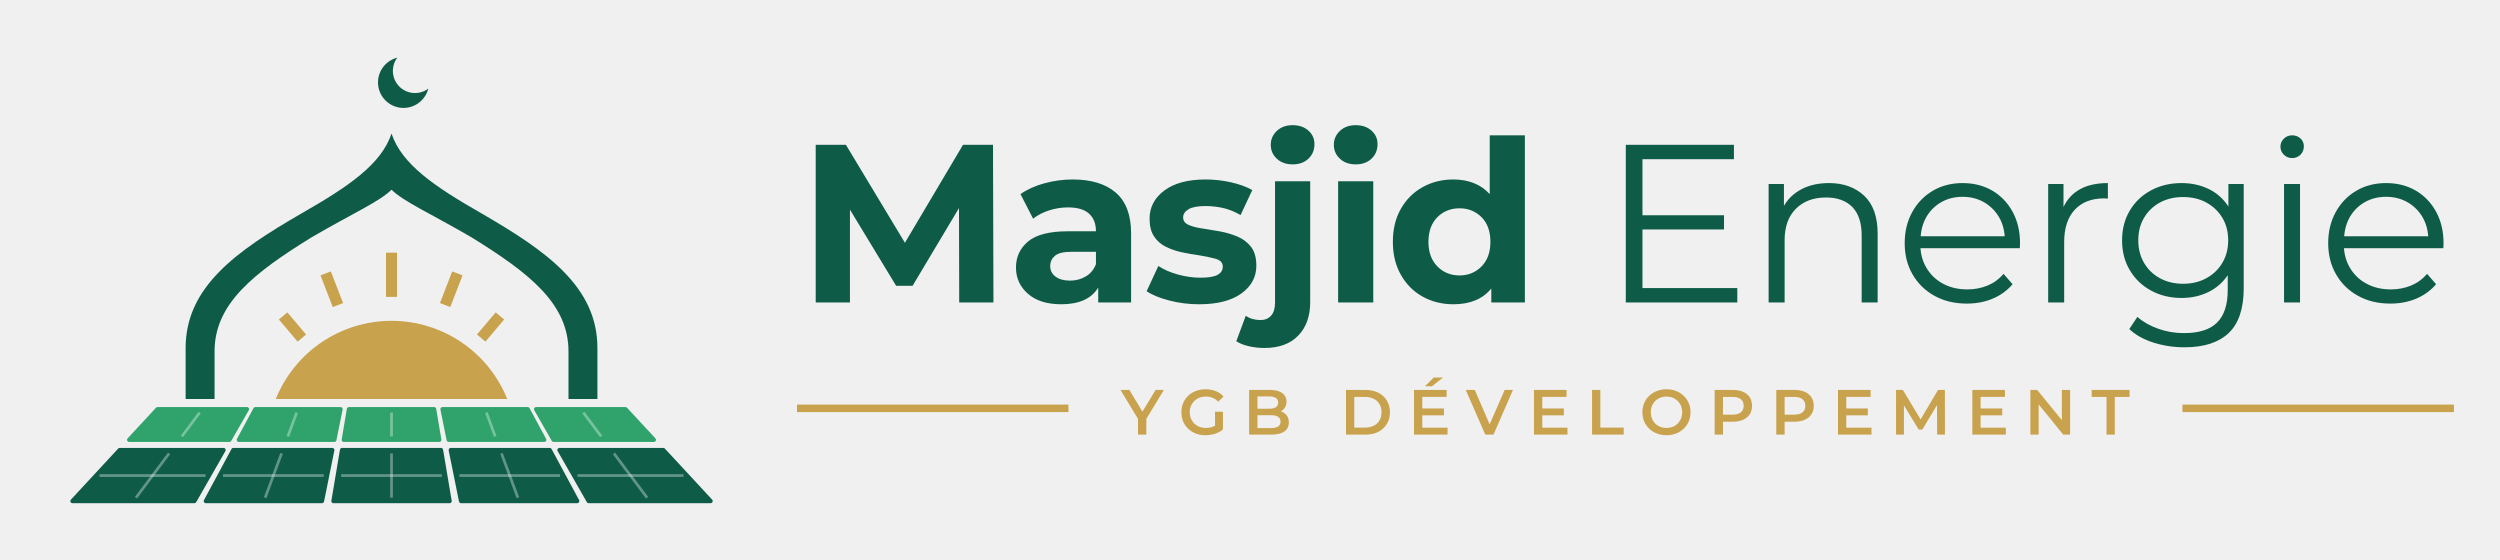
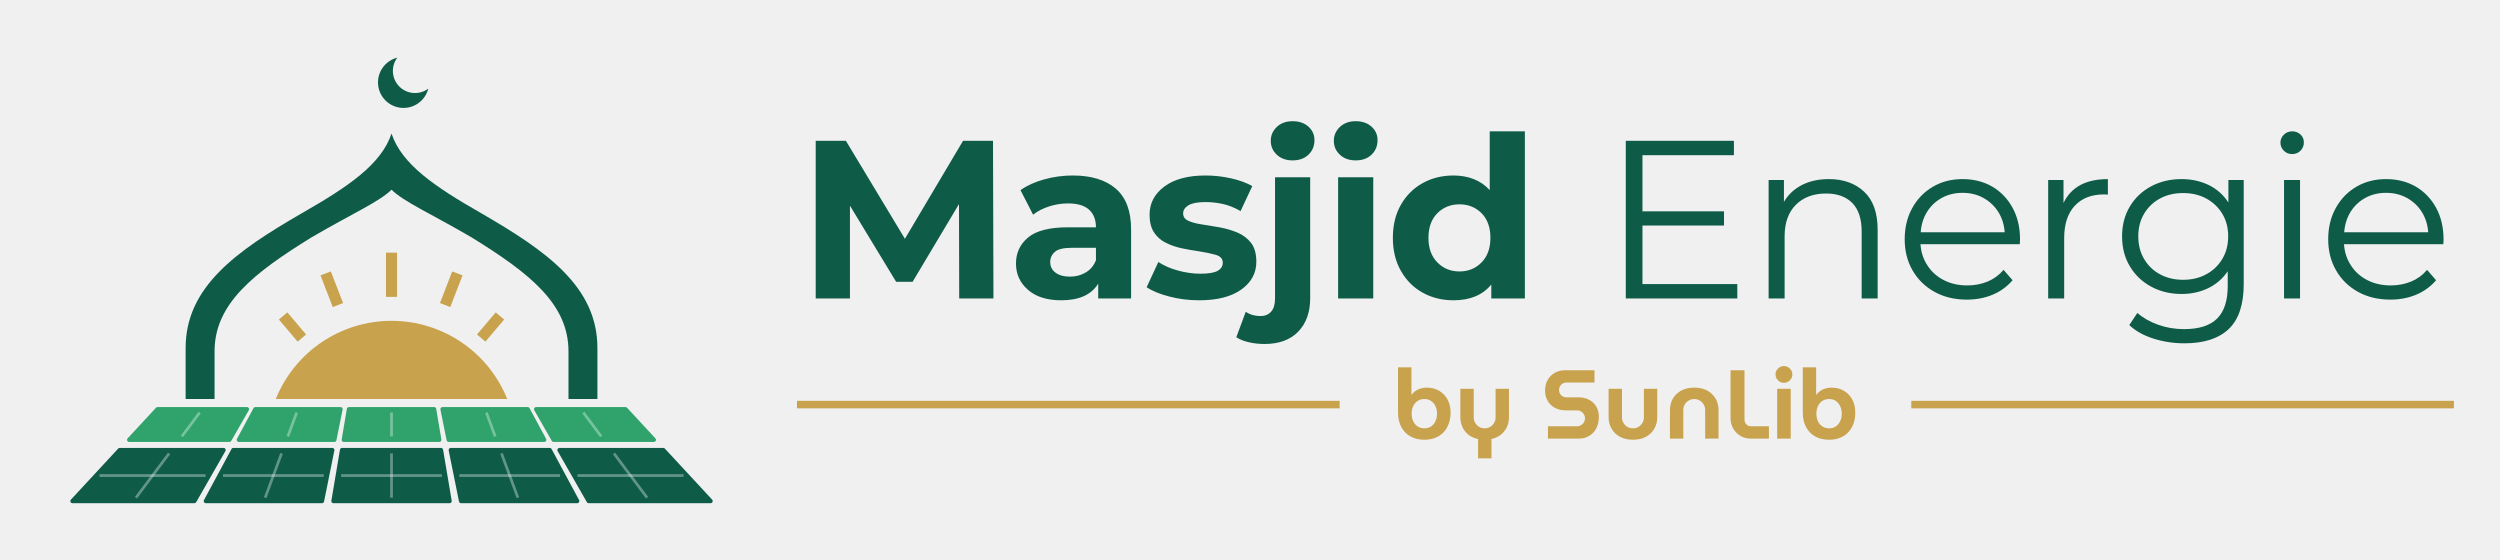
<svg xmlns="http://www.w3.org/2000/svg" viewBox="-6 -6 332.65 74.54" width="1331" height="298">
  <svg x="0" y="0" width="92" height="62.542" viewBox="0 0 406 276">
    <path d="M206.4 7.4A15 15 0 1 0 224.6 25.6A13 13 0 0 1 206.4 7.4Z" fill="#0e5c47" />
    <path d="M82 208L82 178C82 142 112 121 150 99C178 83 197 70 203 52C209 70 228 83 256 99C294 121 324 142 324 178L324 208L307 208L307 180C307 152 284 134 250 113C226 99 210 92 203 85C196 92 180 99 156 113C122 134 99 152 99 180L99 208Z" fill="#0e5c47" />
    <g stroke="#c8a24c" stroke-width="6.5">
      <line x1="203" y1="148" x2="203" y2="122" />
      <line x1="171.5" y1="152.8" x2="164.3" y2="134.2" />
      <line x1="234.5" y1="152.8" x2="241.7" y2="134.2" />
      <line x1="150.3" y1="172.2" x2="139.3" y2="159.2" />
      <line x1="255.7" y1="172.2" x2="266.7" y2="159.2" />
    </g>
    <path d="M135 208A73.3 73.3 0 0 1 271 208Z" fill="#c8a24c" />
    <g fill="#2fa36b" stroke="#2fa36b" stroke-width="2.5" stroke-linejoin="round">
      <polygon points="65.5,214 118.03,214 107.73,232 48.83,232" />
      <polygon points="122.98,214 173.03,214 169.39,232 113.28,232" />
      <polygon points="177.98,214 228.03,214 231.06,232 174.94,232" />
      <polygon points="232.97,214 283.02,214 292.73,232 236.61,232" />
      <polygon points="287.98,214 340.5,214 357.17,232 298.27,232" />
    </g>
    <g fill="#0e5c47" stroke="#0e5c47" stroke-width="2.5" stroke-linejoin="round">
      <polygon points="43.28,238 104.29,238 87.13,268 15.5,268" />
      <polygon points="110.04,238 168.18,238 162.13,268 93.88,268" />
      <polygon points="173.93,238 232.07,238 237.13,268 168.88,268" />
      <polygon points="237.82,238 295.96,238 312.13,268 243.88,268" />
      <polygon points="301.71,238 362.72,238 390.5,268 318.88,268" />
    </g>
    <g stroke="#ffffff" stroke-opacity="0.35" stroke-width="1.6">
      <line x1="90.26" y1="216" x2="79.78" y2="230" />
      <line x1="147.26" y1="216" x2="142.07" y2="230" />
      <line x1="203" y1="216" x2="203" y2="230" />
      <line x1="258.74" y1="216" x2="263.93" y2="230" />
      <line x1="315.74" y1="216" x2="326.22" y2="230" />
      <line x1="72.29" y1="240" x2="52.81" y2="266" />
      <line x1="138.37" y1="240" x2="128.74" y2="266" />
      <line x1="203" y1="240" x2="203" y2="266" />
      <line x1="267.63" y1="240" x2="277.26" y2="266" />
      <line x1="333.71" y1="240" x2="353.19" y2="266" />
      <line x1="31.39" y1="253" x2="93.71" y2="253" />
      <line x1="103.96" y1="253" x2="163.15" y2="253" />
      <line x1="173.4" y1="253" x2="232.6" y2="253" />
      <line x1="242.85" y1="253" x2="302.04" y2="253" />
      <line x1="312.29" y1="253" x2="374.61" y2="253" />
    </g>
  </svg>
-   <path fill="#0e5c47" d="M107.05 34.28L102.49 34.28L102.49 13.28L106.51 13.28L114.37 26.33L122.11 13.28L126.10 13.28L126.16 34.28L121.60 34.28L121.57 21.71L115.39 32.06L113.20 32.06L107.05 21.92L107.05 34.28ZM144.49 34.28L140.11 34.28L140.11 32.30Q138.76 34.52 135.19 34.52L135.19 34.52Q132.34 34.52 130.75 33.12Q129.16 31.73 129.16 29.63L129.16 29.63Q129.16 27.50 130.78 26.15Q132.40 24.80 136.09 24.80L136.09 24.80L139.81 24.80L139.81 24.80Q139.81 23.30 138.90 22.46Q137.98 21.62 136.09 21.62L136.09 21.62Q134.80 21.62 133.56 22.02Q132.31 22.43 131.44 23.12L131.44 23.12L129.76 19.85Q131.08 18.92 132.94 18.41Q134.80 17.90 136.72 17.90L136.72 17.90Q140.41 17.90 142.45 19.65Q144.49 21.41 144.49 25.07L144.49 25.07L144.49 34.28ZM139.81 29.18L139.81 29.18L139.81 27.53L136.60 27.53Q134.95 27.53 134.34 28.07Q133.72 28.61 133.72 29.42L133.72 29.42Q133.72 30.32 134.43 30.84Q135.13 31.37 136.36 31.37L136.36 31.37Q137.53 31.37 138.46 30.81Q139.39 30.26 139.81 29.18ZM153.55 34.52L153.55 34.52Q151.48 34.52 149.58 34.02Q147.67 33.53 146.56 32.78L146.56 32.78L148.12 29.42Q149.20 30.14 150.73 30.56Q152.26 30.98 153.73 30.98L153.73 30.98Q155.35 30.98 156.03 30.59Q156.70 30.20 156.70 29.51L156.70 29.51Q156.70 28.73 155.74 28.46Q154.78 28.19 153.43 27.98L153.43 27.98Q152.35 27.83 151.22 27.59Q150.10 27.35 149.13 26.87Q148.15 26.39 147.55 25.49Q146.95 24.59 146.95 23.12L146.95 23.12Q146.95 20.84 148.92 19.37Q150.88 17.90 154.42 17.90L154.42 17.90Q156.07 17.90 157.77 18.27Q159.46 18.65 160.63 19.31L160.63 19.31L159.07 22.64Q157.87 21.95 156.70 21.69Q155.53 21.44 154.42 21.44L154.42 21.44Q152.83 21.44 152.13 21.87Q151.42 22.31 151.42 22.94L151.42 22.94Q151.42 23.63 152.13 23.94Q152.83 24.26 153.94 24.42Q155.05 24.59 156.30 24.81Q157.54 25.04 158.65 25.50Q159.76 25.97 160.47 26.88Q161.17 27.80 161.17 29.39L161.17 29.39Q161.17 31.64 159.18 33.08Q157.18 34.52 153.55 34.52ZM162.25 40.34L162.25 40.34Q161.17 40.34 160.18 40.11Q159.19 39.89 158.50 39.44L158.50 39.44L159.76 36.05Q160.57 36.62 161.74 36.62L161.74 36.62Q162.61 36.62 163.14 36.03Q163.66 35.45 163.66 34.28L163.66 34.28L163.66 18.14L168.34 18.14L168.34 34.25Q168.34 37.04 166.75 38.69Q165.16 40.34 162.25 40.34ZM166.00 15.89L166.00 15.89Q164.71 15.89 163.90 15.14Q163.09 14.39 163.09 13.28L163.09 13.28Q163.09 12.20 163.90 11.43Q164.71 10.67 166.00 10.67L166.00 10.67Q167.29 10.67 168.10 11.39Q168.91 12.11 168.91 13.19L168.91 13.19Q168.91 14.36 168.12 15.12Q167.32 15.89 166.00 15.89ZM176.74 34.28L172.06 34.28L172.06 18.14L176.74 18.14L176.74 34.28ZM174.40 15.89L174.40 15.89Q173.11 15.89 172.30 15.14Q171.49 14.39 171.49 13.28L171.49 13.28Q171.49 12.20 172.30 11.43Q173.11 10.67 174.40 10.67L174.40 10.67Q175.69 10.67 176.50 11.39Q177.31 12.11 177.31 13.19L177.31 13.19Q177.31 14.36 176.52 15.12Q175.72 15.89 174.40 15.89ZM187.42 34.52L187.42 34.52Q185.14 34.52 183.31 33.50Q181.48 32.48 180.42 30.60Q179.35 28.73 179.35 26.21L179.35 26.21Q179.35 23.66 180.42 21.80Q181.48 19.94 183.31 18.92Q185.14 17.90 187.42 17.90L187.42 17.90Q188.89 17.90 190.12 18.38Q191.35 18.86 192.25 19.85L192.25 19.85L192.25 12.02L196.93 12.02L196.93 34.28L192.46 34.28L192.46 32.42Q190.75 34.52 187.42 34.52ZM188.23 30.68L188.23 30.68Q189.97 30.68 191.16 29.48Q192.34 28.28 192.34 26.21L192.34 26.21Q192.34 24.11 191.16 22.92Q189.97 21.74 188.23 21.74L188.23 21.74Q186.46 21.74 185.28 22.92Q184.09 24.11 184.09 26.21L184.09 26.21Q184.09 28.28 185.28 29.48Q186.46 30.68 188.23 30.68Z" />
-   <path fill="#0e5c47" d="M225.22 34.28L210.37 34.28L210.37 13.28L224.77 13.28L224.77 15.20L212.59 15.20L212.59 22.67L223.45 22.67L223.45 24.56L212.59 24.56L212.59 32.36L225.22 32.36L225.22 34.28ZM231.52 34.28L229.39 34.28L229.39 18.50L231.43 18.50L231.43 21.41Q232.27 19.97 233.82 19.17Q235.36 18.38 237.43 18.38L237.43 18.38Q240.31 18.38 242.11 20.06Q243.91 21.74 243.91 25.13L243.91 25.13L243.91 34.28L241.78 34.28L241.78 25.34Q241.78 22.85 240.54 21.57Q239.29 20.30 237.04 20.30L237.04 20.30Q234.52 20.30 233.02 21.80Q231.52 23.30 231.52 26.00L231.52 26.00L231.52 34.28ZM255.79 34.43L255.79 34.43Q253.33 34.43 251.47 33.39Q249.61 32.36 248.56 30.54Q247.51 28.73 247.51 26.39L247.51 26.39Q247.51 24.05 248.52 22.23Q249.52 20.42 251.26 19.40Q253.00 18.38 255.22 18.38L255.22 18.38Q257.44 18.38 259.17 19.38Q260.89 20.39 261.88 22.20Q262.87 24.02 262.87 26.39L262.87 26.39Q262.87 26.54 262.86 26.70Q262.84 26.87 262.84 27.05L262.84 27.05L249.61 27.05Q249.73 28.67 250.56 29.91Q251.38 31.16 252.75 31.85Q254.11 32.54 255.85 32.54L255.85 32.54Q257.29 32.54 258.54 32.03Q259.78 31.52 260.68 30.47L260.68 30.47L261.88 31.85Q260.80 33.11 259.24 33.77Q257.68 34.43 255.79 34.43ZM249.64 25.46L249.64 25.46L260.83 25.46Q260.71 23.90 259.96 22.73Q259.21 21.56 257.98 20.88Q256.75 20.21 255.22 20.21L255.22 20.21Q253.69 20.21 252.48 20.87Q251.26 21.53 250.51 22.71Q249.76 23.90 249.64 25.46ZM268.75 34.28L266.62 34.28L266.62 18.50L268.66 18.50L268.66 21.56Q270.19 18.38 274.57 18.38L274.57 18.38L274.57 20.45Q274.42 20.45 274.30 20.43Q274.18 20.42 274.06 20.42L274.06 20.42Q271.57 20.42 270.16 21.93Q268.75 23.45 268.75 26.24L268.75 26.24L268.75 34.28ZM284.77 40.25L284.77 40.25Q282.61 40.25 280.63 39.62Q278.65 38.99 277.42 37.82L277.42 37.82L278.50 36.20Q279.61 37.19 281.25 37.77Q282.88 38.36 284.71 38.36L284.71 38.36Q287.71 38.36 289.12 36.95Q290.53 35.54 290.53 32.63L290.53 32.63L290.53 30.65Q289.54 32.12 287.94 32.90Q286.33 33.68 284.38 33.68L284.38 33.68Q282.13 33.68 280.33 32.70Q278.53 31.73 277.50 30.00Q276.46 28.28 276.46 26.00L276.46 26.00Q276.46 23.75 277.50 22.02Q278.53 20.30 280.33 19.34Q282.13 18.38 284.38 18.38L284.38 18.38Q286.36 18.38 288.00 19.17Q289.63 19.97 290.62 21.50L290.62 21.50L290.62 18.50L292.66 18.50L292.66 32.36Q292.66 36.44 290.67 38.34Q288.67 40.25 284.77 40.25ZM284.59 31.79L284.59 31.79Q286.33 31.79 287.68 31.05Q289.03 30.32 289.81 29.01Q290.59 27.71 290.59 26.00L290.59 26.00Q290.59 24.29 289.81 23.00Q289.03 21.71 287.68 20.97Q286.33 20.24 284.59 20.24L284.59 20.24Q282.85 20.24 281.50 20.97Q280.15 21.71 279.39 23.00Q278.62 24.29 278.62 26.00L278.62 26.00Q278.62 27.71 279.39 29.01Q280.15 30.32 281.50 31.05Q282.85 31.79 284.59 31.79ZM300.16 34.28L298.03 34.28L298.03 18.50L300.16 18.50L300.16 34.28ZM299.11 15.05L299.11 15.05Q298.45 15.05 298.00 14.60Q297.55 14.15 297.55 13.52L297.55 13.52Q297.55 12.92 298.00 12.47Q298.45 12.02 299.11 12.02L299.11 12.02Q299.77 12.02 300.22 12.44Q300.67 12.86 300.67 13.49L300.67 13.49Q300.67 14.15 300.22 14.60Q299.77 15.05 299.11 15.05ZM312.19 34.43L312.19 34.43Q309.73 34.43 307.87 33.39Q306.01 32.36 304.96 30.54Q303.91 28.73 303.91 26.39L303.91 26.39Q303.91 24.05 304.92 22.23Q305.92 20.42 307.66 19.40Q309.40 18.38 311.62 18.38L311.62 18.38Q313.84 18.38 315.57 19.38Q317.29 20.39 318.28 22.20Q319.27 24.02 319.27 26.39L319.27 26.39Q319.27 26.54 319.26 26.70Q319.24 26.87 319.24 27.05L319.24 27.05L306.01 27.05Q306.13 28.67 306.96 29.91Q307.78 31.16 309.15 31.85Q310.51 32.54 312.25 32.54L312.25 32.54Q313.69 32.54 314.94 32.03Q316.18 31.52 317.08 30.47L317.08 30.47L318.28 31.85Q317.20 33.11 315.64 33.77Q314.08 34.43 312.19 34.43ZM306.04 25.46L306.04 25.46L317.23 25.46Q317.11 23.90 316.36 22.73Q315.61 21.56 314.38 20.88Q313.15 20.21 311.62 20.21L311.62 20.21Q310.09 20.21 308.88 20.87Q307.66 21.53 306.91 22.71Q306.16 23.90 306.04 25.46Z" />
-   <path fill="#c8a24c" d="M146.52 51.88L145.41 51.88L145.41 49.78L143.08 45.93L144.26 45.93L146.00 48.82L147.76 45.93L148.85 45.93L146.52 49.78L146.52 51.88ZM154.39 51.96L154.39 51.96Q153.69 51.96 153.11 51.74Q152.53 51.51 152.10 51.10Q151.66 50.69 151.42 50.12Q151.19 49.56 151.19 48.90L151.19 48.90Q151.19 48.24 151.42 47.68Q151.66 47.12 152.10 46.70Q152.53 46.29 153.12 46.07Q153.71 45.84 154.41 45.84L154.41 45.84Q155.16 45.84 155.77 46.09Q156.38 46.33 156.80 46.81L156.80 46.81L156.10 47.49Q155.75 47.14 155.34 46.98Q154.93 46.81 154.46 46.81L154.46 46.81Q153.83 46.81 153.34 47.08Q152.85 47.34 152.58 47.82Q152.30 48.29 152.30 48.90L152.30 48.90Q152.30 49.50 152.58 49.98Q152.85 50.46 153.34 50.72Q153.82 50.99 154.45 50.99L154.45 50.99Q154.77 50.99 155.08 50.92Q155.39 50.85 155.67 50.69L155.67 50.69L155.67 48.83L156.72 48.83L156.72 51.20Q156.25 51.58 155.64 51.77Q155.02 51.96 154.39 51.96ZM163.17 51.88L160.21 51.88L160.21 45.93L163.00 45.93Q164.07 45.93 164.63 46.35Q165.19 46.77 165.19 47.47L165.19 47.47Q165.19 47.93 164.98 48.27Q164.77 48.60 164.43 48.78L164.43 48.78Q164.91 48.93 165.20 49.31Q165.50 49.68 165.50 50.26L165.50 50.26Q165.50 51.03 164.91 51.45Q164.32 51.88 163.17 51.88L163.17 51.88ZM161.32 49.29L161.32 51.01L163.10 51.01Q163.72 51.01 164.06 50.80Q164.39 50.60 164.39 50.15L164.39 50.15Q164.39 49.71 164.06 49.50Q163.72 49.29 163.10 49.29L163.10 49.29L161.32 49.29ZM161.32 46.79L161.32 48.43L162.88 48.43Q163.46 48.43 163.77 48.23Q164.08 48.02 164.08 47.62L164.08 47.62Q164.08 47.20 163.77 47.00Q163.46 46.79 162.88 46.79L162.88 46.79L161.32 46.79ZM175.71 51.88L173.11 51.88L173.11 45.93L175.71 45.93Q176.68 45.93 177.41 46.30Q178.14 46.66 178.55 47.34Q178.96 48.01 178.96 48.90L178.96 48.90Q178.96 49.79 178.55 50.46Q178.14 51.14 177.41 51.51Q176.68 51.88 175.71 51.88L175.71 51.88ZM174.21 46.86L174.21 50.94L175.66 50.94Q176.32 50.94 176.81 50.69Q177.31 50.44 177.57 49.98Q177.84 49.52 177.84 48.90L177.84 48.90Q177.84 48.28 177.57 47.82Q177.31 47.36 176.81 47.11Q176.32 46.86 175.66 46.86L175.66 46.86L174.21 46.86ZM186.63 51.88L182.17 51.88L182.17 45.93L186.51 45.93L186.51 46.85L183.27 46.85L183.27 48.40L186.15 48.40L186.15 49.31L183.27 49.31L183.27 50.95L186.63 50.95L186.63 51.88ZM184.55 45.44L183.63 45.44L184.78 44.28L186.03 44.28L184.55 45.44ZM192.75 51.88L191.66 51.88L189.06 45.93L190.26 45.93L192.24 50.51L194.24 45.93L195.34 45.93L192.75 51.88ZM202.60 51.88L198.14 51.88L198.14 45.93L202.48 45.93L202.48 46.85L199.25 46.85L199.25 48.40L202.12 48.40L202.12 49.31L199.25 49.31L199.25 50.95L202.60 50.95L202.60 51.88ZM210.09 51.88L205.88 51.88L205.88 45.93L206.98 45.93L206.98 50.94L210.09 50.94L210.09 51.88ZM215.79 51.96L215.79 51.96Q215.10 51.96 214.51 51.73Q213.92 51.50 213.49 51.09Q213.06 50.68 212.82 50.12Q212.58 49.56 212.58 48.90L212.58 48.90Q212.58 48.24 212.82 47.68Q213.06 47.12 213.49 46.71Q213.92 46.30 214.51 46.07Q215.10 45.84 215.79 45.84L215.79 45.84Q216.48 45.84 217.07 46.07Q217.65 46.30 218.08 46.71Q218.51 47.12 218.75 47.68Q218.99 48.24 218.99 48.90L218.99 48.90Q218.99 49.56 218.75 50.12Q218.51 50.68 218.08 51.09Q217.65 51.50 217.07 51.73Q216.48 51.96 215.79 51.96ZM215.79 50.99L215.79 50.99Q216.39 50.99 216.86 50.72Q217.33 50.46 217.61 49.98Q217.88 49.50 217.88 48.90L217.88 48.90Q217.88 48.30 217.61 47.82Q217.33 47.34 216.86 47.08Q216.39 46.81 215.79 46.81L215.79 46.81Q215.18 46.81 214.71 47.08Q214.24 47.34 213.97 47.82Q213.70 48.30 213.70 48.90L213.70 48.90Q213.70 49.50 213.97 49.98Q214.24 50.46 214.71 50.72Q215.18 50.99 215.79 50.99ZM223.31 51.88L222.20 51.88L222.20 45.93L224.65 45.93Q225.43 45.93 226.00 46.18Q226.57 46.44 226.88 46.91Q227.18 47.39 227.18 48.04L227.18 48.04Q227.18 48.70 226.88 49.17Q226.57 49.65 226.00 49.90Q225.43 50.16 224.65 50.16L224.65 50.16L223.31 50.16L223.31 51.88ZM223.31 46.86L223.31 49.22L224.60 49.22Q225.33 49.22 225.70 48.91Q226.07 48.60 226.07 48.04L226.07 48.04Q226.07 47.48 225.70 47.17Q225.33 46.86 224.60 46.86L224.60 46.86L223.31 46.86ZM231.52 51.88L230.41 51.88L230.41 45.93L232.86 45.93Q233.64 45.93 234.21 46.18Q234.78 46.44 235.09 46.91Q235.40 47.39 235.40 48.04L235.40 48.04Q235.40 48.70 235.09 49.17Q234.78 49.65 234.21 49.90Q233.64 50.16 232.86 50.16L232.86 50.16L231.52 50.16L231.52 51.88ZM231.52 46.86L231.52 49.22L232.81 49.22Q233.54 49.22 233.91 48.91Q234.28 48.60 234.28 48.04L234.28 48.04Q234.28 47.48 233.91 47.17Q233.54 46.86 232.81 46.86L232.81 46.86L231.52 46.86ZM243.09 51.88L238.63 51.88L238.63 45.93L242.97 45.93L242.97 46.85L239.73 46.85L239.73 48.40L242.60 48.40L242.60 49.31L239.73 49.31L239.73 50.95L243.09 50.95L243.09 51.88ZM247.41 51.88L246.36 51.88L246.36 45.93L247.27 45.93L249.63 49.86L251.95 45.93L252.86 45.93L252.87 51.88L251.83 51.88L251.82 47.94L249.86 51.20L249.37 51.20L247.41 47.98L247.41 51.88ZM260.98 51.88L256.52 51.88L256.52 45.93L260.86 45.93L260.86 46.85L257.62 46.85L257.62 48.40L260.50 48.40L260.50 49.31L257.62 49.31L257.62 50.95L260.98 50.95L260.98 51.88ZM265.35 51.88L264.25 51.88L264.25 45.93L265.16 45.93L268.44 49.95L268.44 45.93L269.54 45.93L269.54 51.88L268.63 51.88L265.35 47.85L265.35 51.88ZM275.49 51.88L274.39 51.88L274.39 46.86L272.41 46.86L272.41 45.93L277.46 45.93L277.46 46.86L275.49 46.86L275.49 51.88Z" />
-   <rect x="100.00" y="47.88" width="36.15" height="1" fill="#c8a24c" />
-   <rect x="284.50" y="47.88" width="36.15" height="1" fill="#c8a24c" />
+   <path fill="#0e5c47" d="M107.05 33.75L102.49 33.75L102.49 12.75L106.51 12.75L114.37 25.80L122.11 12.75L126.10 12.75L126.16 33.75L121.60 33.75L121.57 21.18L115.39 31.53L113.20 31.53L107.05 21.39L107.05 33.75ZM144.49 33.75L140.11 33.75L140.11 31.77Q138.76 33.99 135.19 33.99L135.19 33.99Q132.34 33.99 130.75 32.59Q129.16 31.20 129.16 29.10L129.16 29.10Q129.16 26.97 130.78 25.62Q132.40 24.27 136.09 24.27L136.09 24.27L139.81 24.27L139.81 24.27Q139.81 22.77 138.90 21.93Q137.98 21.09 136.09 21.09L136.09 21.09Q134.80 21.09 133.56 21.49Q132.31 21.90 131.44 22.59L131.44 22.59L129.76 19.32Q131.08 18.39 132.94 17.88Q134.80 17.37 136.72 17.37L136.72 17.37Q140.41 17.37 142.45 19.12Q144.49 20.88 144.49 24.54L144.49 24.54L144.49 33.75ZM139.81 28.65L139.81 28.65L139.81 27.00L136.60 27.00Q134.95 27.00 134.34 27.54Q133.72 28.08 133.72 28.89L133.72 28.89Q133.72 29.79 134.43 30.31Q135.13 30.84 136.36 30.84L136.36 30.84Q137.53 30.84 138.46 30.28Q139.39 29.73 139.81 28.65ZM153.55 33.99L153.55 33.99Q151.48 33.99 149.58 33.49Q147.67 33.00 146.56 32.25L146.56 32.25L148.12 28.89Q149.20 29.61 150.73 30.03Q152.26 30.45 153.73 30.45L153.73 30.45Q155.35 30.45 156.03 30.06Q156.70 29.67 156.70 28.98L156.70 28.98Q156.70 28.20 155.74 27.93Q154.78 27.66 153.43 27.45L153.43 27.45Q152.35 27.30 151.22 27.06Q150.10 26.82 149.13 26.34Q148.15 25.86 147.55 24.96Q146.95 24.06 146.95 22.59L146.95 22.59Q146.95 20.31 148.92 18.84Q150.88 17.37 154.42 17.37L154.42 17.37Q156.07 17.37 157.77 17.74Q159.46 18.12 160.63 18.78L160.63 18.78L159.07 22.11Q157.87 21.42 156.70 21.16Q155.53 20.91 154.42 20.91L154.42 20.91Q152.83 20.91 152.13 21.34Q151.42 21.78 151.42 22.41L151.42 22.41Q151.42 23.10 152.13 23.41Q152.83 23.73 153.94 23.89Q155.05 24.06 156.30 24.28Q157.54 24.51 158.65 24.97Q159.76 25.44 160.47 26.35Q161.17 27.27 161.17 28.86L161.17 28.86Q161.17 31.11 159.18 32.55Q157.18 33.99 153.55 33.99ZM162.25 39.81L162.25 39.81Q161.17 39.81 160.18 39.58Q159.19 39.36 158.50 38.91L158.50 38.91L159.76 35.52Q160.57 36.09 161.74 36.09L161.74 36.09Q162.61 36.09 163.14 35.50Q163.66 34.92 163.66 33.75L163.66 33.75L163.66 17.61L168.34 17.61L168.34 33.72Q168.34 36.51 166.75 38.16Q165.16 39.81 162.25 39.81ZM166.00 15.36L166.00 15.36Q164.71 15.36 163.90 14.61Q163.09 13.86 163.09 12.75L163.09 12.75Q163.09 11.67 163.90 10.90Q164.71 10.14 166.00 10.14L166.00 10.14Q167.29 10.14 168.10 10.86Q168.91 11.58 168.91 12.66L168.91 12.66Q168.91 13.83 168.12 14.59Q167.32 15.36 166.00 15.36ZM176.74 33.75L172.06 33.75L172.06 17.61L176.74 17.61L176.74 33.75ZM174.40 15.36L174.40 15.36Q173.11 15.36 172.30 14.61Q171.49 13.86 171.49 12.75L171.49 12.75Q171.49 11.67 172.30 10.90Q173.11 10.14 174.40 10.14L174.40 10.14Q175.69 10.14 176.50 10.86Q177.31 11.58 177.31 12.66L177.31 12.66Q177.31 13.83 176.52 14.59Q175.72 15.36 174.40 15.36ZM187.42 33.99L187.42 33.99Q185.14 33.99 183.31 32.97Q181.48 31.95 180.42 30.07Q179.35 28.20 179.35 25.68L179.35 25.68Q179.35 23.13 180.42 21.27Q181.48 19.41 183.31 18.39Q185.14 17.37 187.42 17.37L187.42 17.37Q188.89 17.37 190.12 17.85Q191.35 18.33 192.25 19.32L192.25 19.32L192.25 11.49L196.93 11.49L196.93 33.75L192.46 33.75L192.46 31.89Q190.75 33.99 187.42 33.99ZM188.23 30.15L188.23 30.15Q189.97 30.15 191.16 28.95Q192.34 27.75 192.34 25.68L192.34 25.68Q192.34 23.58 191.16 22.39Q189.97 21.21 188.23 21.21L188.23 21.21Q186.46 21.21 185.28 22.39Q184.09 23.58 184.09 25.68L184.09 25.68Q184.09 27.75 185.28 28.95Q186.46 30.15 188.23 30.15Z" />
+   <path fill="#0e5c47" d="M225.22 33.75L210.37 33.75L210.37 12.75L224.77 12.75L224.77 14.67L212.59 14.67L212.59 22.14L223.45 22.14L223.45 24.03L212.59 24.03L212.59 31.83L225.22 31.83L225.22 33.75ZM231.52 33.75L229.39 33.75L229.39 17.97L231.43 17.97L231.43 20.88Q232.27 19.44 233.82 18.64Q235.36 17.85 237.43 17.85L237.43 17.85Q240.31 17.85 242.11 19.53Q243.91 21.21 243.91 24.60L243.91 24.60L243.91 33.75L241.78 33.75L241.78 24.81Q241.78 22.32 240.54 21.04Q239.29 19.77 237.04 19.77L237.04 19.77Q234.52 19.77 233.02 21.27Q231.52 22.77 231.52 25.47L231.52 25.47L231.52 33.75ZM255.79 33.90L255.79 33.90Q253.33 33.90 251.47 32.86Q249.61 31.83 248.56 30.01Q247.51 28.20 247.51 25.86L247.51 25.86Q247.51 23.52 248.52 21.70Q249.52 19.89 251.26 18.87Q253.00 17.85 255.22 17.85L255.22 17.85Q257.44 17.85 259.17 18.85Q260.89 19.86 261.88 21.67Q262.87 23.49 262.87 25.86L262.87 25.86Q262.87 26.01 262.86 26.17Q262.84 26.34 262.84 26.52L262.84 26.52L249.61 26.52Q249.73 28.14 250.56 29.38Q251.38 30.63 252.75 31.32Q254.11 32.01 255.85 32.01L255.85 32.01Q257.29 32.01 258.54 31.50Q259.78 30.99 260.68 29.94L260.68 29.94L261.88 31.32Q260.80 32.58 259.24 33.24Q257.68 33.90 255.79 33.90ZM249.64 24.93L249.64 24.93L260.83 24.93Q260.71 23.37 259.96 22.20Q259.21 21.03 257.98 20.35Q256.75 19.68 255.22 19.68L255.22 19.68Q253.69 19.68 252.48 20.34Q251.26 21.00 250.51 22.18Q249.76 23.37 249.64 24.93ZM268.75 33.75L266.62 33.75L266.62 17.97L268.66 17.97L268.66 21.03Q270.19 17.85 274.57 17.85L274.57 17.85L274.57 19.92Q274.42 19.92 274.30 19.90Q274.18 19.89 274.06 19.89L274.06 19.89Q271.57 19.89 270.16 21.40Q268.75 22.92 268.75 25.71L268.75 25.71L268.75 33.75ZM284.77 39.72L284.77 39.72Q282.61 39.72 280.63 39.09Q278.65 38.46 277.42 37.29L277.42 37.29L278.50 35.67Q279.61 36.66 281.25 37.24Q282.88 37.83 284.71 37.83L284.71 37.83Q287.71 37.83 289.12 36.42Q290.53 35.01 290.53 32.10L290.53 32.10L290.53 30.12Q289.54 31.59 287.94 32.37Q286.33 33.15 284.38 33.15L284.38 33.15Q282.13 33.15 280.33 32.17Q278.53 31.20 277.50 29.47Q276.46 27.75 276.46 25.47L276.46 25.47Q276.46 23.22 277.50 21.49Q278.53 19.77 280.33 18.81Q282.13 17.85 284.38 17.85L284.38 17.85Q286.36 17.85 288.00 18.64Q289.63 19.44 290.62 20.97L290.62 20.97L290.62 17.97L292.66 17.97L292.66 31.83Q292.66 35.91 290.67 37.81Q288.67 39.72 284.77 39.72ZM284.59 31.26L284.59 31.26Q286.33 31.26 287.68 30.52Q289.03 29.79 289.81 28.48Q290.59 27.18 290.59 25.47L290.59 25.47Q290.59 23.76 289.81 22.47Q289.03 21.18 287.68 20.44Q286.33 19.71 284.59 19.71L284.59 19.71Q282.85 19.71 281.50 20.44Q280.15 21.18 279.39 22.47Q278.62 23.76 278.62 25.47L278.62 25.47Q278.62 27.18 279.39 28.48Q280.15 29.79 281.50 30.52Q282.85 31.26 284.59 31.26ZM300.16 33.75L298.03 33.75L298.03 17.97L300.16 17.97L300.16 33.75ZM299.11 14.52L299.11 14.52Q298.45 14.52 298.00 14.07Q297.55 13.62 297.55 12.99L297.55 12.99Q297.55 12.39 298.00 11.94Q298.45 11.49 299.11 11.49L299.11 11.49Q299.77 11.49 300.22 11.91Q300.67 12.33 300.67 12.96L300.67 12.96Q300.67 13.62 300.22 14.07Q299.77 14.52 299.11 14.52ZM312.19 33.90L312.19 33.90Q309.73 33.90 307.87 32.86Q306.01 31.83 304.96 30.01Q303.91 28.20 303.91 25.86L303.91 25.86Q303.91 23.52 304.92 21.70Q305.92 19.89 307.66 18.87Q309.40 17.85 311.62 17.85L311.62 17.85Q313.84 17.85 315.57 18.85Q317.29 19.86 318.28 21.67Q319.27 23.49 319.27 25.86L319.27 25.86Q319.27 26.01 319.26 26.17Q319.24 26.34 319.24 26.52L319.24 26.52L306.01 26.52Q306.13 28.14 306.96 29.38Q307.78 30.63 309.15 31.32Q310.51 32.01 312.25 32.01L312.25 32.01Q313.69 32.01 314.94 31.50Q316.18 30.99 317.08 29.94L317.08 29.94L318.28 31.32Q317.20 32.58 315.64 33.24Q314.08 33.90 312.19 33.90ZM306.04 24.93L306.04 24.93L317.23 24.93Q317.11 23.37 316.36 22.20Q315.61 21.03 314.38 20.35Q313.15 19.68 311.62 19.68L311.62 19.68Q310.09 19.68 308.88 20.34Q307.66 21.00 306.91 22.18Q306.16 23.37 306.04 24.93Z" />
+   <path fill="#c8a24c" d="M183.54 52.56L183.54 52.56Q182.47 52.56 181.69 52.12Q180.90 51.68 180.47 50.86Q180.04 50.05 180.04 48.96L180.04 48.96L180.04 42.92L181.82 42.92L181.82 46.59L181.84 46.59Q182.04 46.30 182.35 46.07Q182.65 45.85 183.04 45.74Q183.42 45.62 183.84 45.62L183.84 45.62Q184.81 45.62 185.53 46.05Q186.24 46.48 186.64 47.22Q187.04 47.97 187.04 48.96L187.04 48.96Q187.04 49.74 186.80 50.40Q186.57 51.05 186.13 51.54Q185.68 52.03 185.03 52.29Q184.38 52.56 183.54 52.56ZM183.54 51.04L183.54 51.04Q184.07 51.04 184.45 50.78Q184.83 50.52 185.03 50.08Q185.23 49.64 185.23 49.09L185.23 49.09Q185.23 48.54 185.03 48.10Q184.83 47.66 184.45 47.40Q184.07 47.14 183.54 47.14L183.54 47.14Q183.02 47.14 182.64 47.40Q182.25 47.66 182.05 48.10Q181.85 48.54 181.85 49.09L181.85 49.09Q181.85 49.64 182.05 50.08Q182.25 50.52 182.64 50.78Q183.02 51.04 183.54 51.04ZM192.48 55.04L190.70 55.04L190.70 52.47Q189.95 52.31 189.42 51.90Q188.89 51.48 188.62 50.88Q188.34 50.27 188.34 49.58L188.34 49.58L188.34 45.78L190.12 45.78L190.12 49.58Q190.12 49.99 190.31 50.32Q190.51 50.65 190.84 50.85Q191.17 51.04 191.57 51.04L191.57 51.04Q191.98 51.04 192.31 50.85Q192.64 50.65 192.83 50.32Q193.03 49.99 193.03 49.58L193.03 49.58L193.03 45.78L194.81 45.78L194.81 49.58Q194.81 50.27 194.54 50.86Q194.26 51.46 193.74 51.88Q193.22 52.30 192.48 52.46L192.48 52.46L192.48 55.04ZM204.13 52.41L200.00 52.41L200.00 50.77L203.90 50.77Q204.18 50.77 204.42 50.62Q204.65 50.48 204.79 50.24Q204.94 50.00 204.94 49.71L204.94 49.71Q204.94 49.42 204.79 49.17Q204.65 48.93 204.42 48.79Q204.18 48.65 203.90 48.65L203.90 48.65L202.38 48.65Q201.61 48.65 200.98 48.34Q200.36 48.02 199.99 47.43Q199.62 46.84 199.62 46.01L199.62 46.01Q199.62 45.19 199.97 44.59Q200.32 43.98 200.92 43.64Q201.52 43.31 202.25 43.31L202.25 43.31L206.20 43.31L206.20 44.94L202.43 44.94Q202.17 44.94 201.95 45.08Q201.73 45.22 201.60 45.44Q201.48 45.66 201.48 45.93L201.48 45.93Q201.48 46.20 201.60 46.43Q201.73 46.65 201.95 46.78Q202.17 46.91 202.43 46.91L202.43 46.91L204.00 46.91Q204.85 46.91 205.47 47.23Q206.09 47.56 206.44 48.14Q206.78 48.73 206.78 49.51L206.78 49.51Q206.78 50.43 206.42 51.08Q206.07 51.73 205.46 52.07Q204.86 52.41 204.13 52.41L204.13 52.41ZM211.32 52.56L211.32 52.56Q210.31 52.56 209.58 52.16Q208.85 51.76 208.47 51.08Q208.08 50.40 208.08 49.58L208.08 49.58L208.08 45.78L209.86 45.78L209.86 49.58Q209.86 49.99 210.06 50.32Q210.25 50.65 210.58 50.85Q210.92 51.04 211.32 51.04L211.32 51.04Q211.72 51.04 212.05 50.85Q212.39 50.65 212.58 50.32Q212.78 49.99 212.78 49.58L212.78 49.58L212.78 45.78L214.56 45.78L214.56 49.58Q214.56 50.40 214.17 51.08Q213.79 51.76 213.07 52.16Q212.35 52.56 211.32 52.56ZM218.03 52.41L216.25 52.41L216.25 48.60Q216.25 47.78 216.63 47.10Q217.01 46.43 217.74 46.02Q218.47 45.62 219.48 45.62L219.48 45.62Q220.51 45.62 221.23 46.02Q221.95 46.43 222.34 47.10Q222.72 47.78 222.72 48.60L222.72 48.60L222.72 52.41L220.94 52.41L220.94 48.60Q220.94 48.19 220.74 47.86Q220.55 47.53 220.22 47.34Q219.89 47.14 219.48 47.14L219.48 47.14Q219.08 47.14 218.75 47.34Q218.42 47.53 218.22 47.86Q218.03 48.19 218.03 48.60L218.03 48.60L218.03 52.41ZM229.43 52.41L227.02 52.41Q226.22 52.41 225.61 52.03Q225.00 51.66 224.66 51.05Q224.32 50.43 224.32 49.69L224.32 49.69L224.32 43.31L226.18 43.31L226.18 49.91Q226.18 50.26 226.43 50.51Q226.67 50.77 227.02 50.77L227.02 50.77L229.43 50.77L229.43 52.41ZM232.33 52.41L230.53 52.41L230.53 45.78L232.33 45.78L232.33 52.41ZM231.43 44.98L231.43 44.98Q230.98 44.98 230.64 44.65Q230.31 44.32 230.31 43.86L230.31 43.86Q230.31 43.41 230.64 43.08Q230.98 42.75 231.43 42.75L231.43 42.75Q231.89 42.75 232.22 43.08Q232.55 43.41 232.55 43.86L232.55 43.86Q232.55 44.32 232.22 44.65Q231.89 44.98 231.43 44.98ZM237.44 52.56L237.44 52.56Q236.37 52.56 235.58 52.12Q234.80 51.68 234.37 50.86Q233.94 50.05 233.94 48.96L233.94 48.96L233.94 42.92L235.72 42.92L235.72 46.59L235.73 46.59Q235.94 46.30 236.25 46.07Q236.55 45.85 236.94 45.74Q237.32 45.62 237.74 45.62L237.74 45.62Q238.71 45.62 239.43 46.05Q240.14 46.48 240.54 47.22Q240.93 47.97 240.93 48.96L240.93 48.96Q240.93 49.74 240.70 50.40Q240.47 51.05 240.02 51.54Q239.58 52.03 238.93 52.29Q238.28 52.56 237.44 52.56ZM237.44 51.04L237.44 51.04Q237.97 51.04 238.35 50.78Q238.72 50.52 238.92 50.08Q239.13 49.64 239.13 49.09L239.13 49.09Q239.13 48.54 238.92 48.10Q238.72 47.66 238.35 47.40Q237.97 47.14 237.44 47.14L237.44 47.14Q236.92 47.14 236.53 47.40Q236.15 47.66 235.95 48.10Q235.75 48.54 235.75 49.09L235.75 49.09Q235.75 49.64 235.95 50.08Q236.15 50.52 236.53 50.78Q236.92 51.04 237.44 51.04Z" />
+   <rect x="100.00" y="47.38" width="72.26" height="1" fill="#c8a24c" />
+   <rect x="248.39" y="47.38" width="72.26" height="1" fill="#c8a24c" />
</svg>
